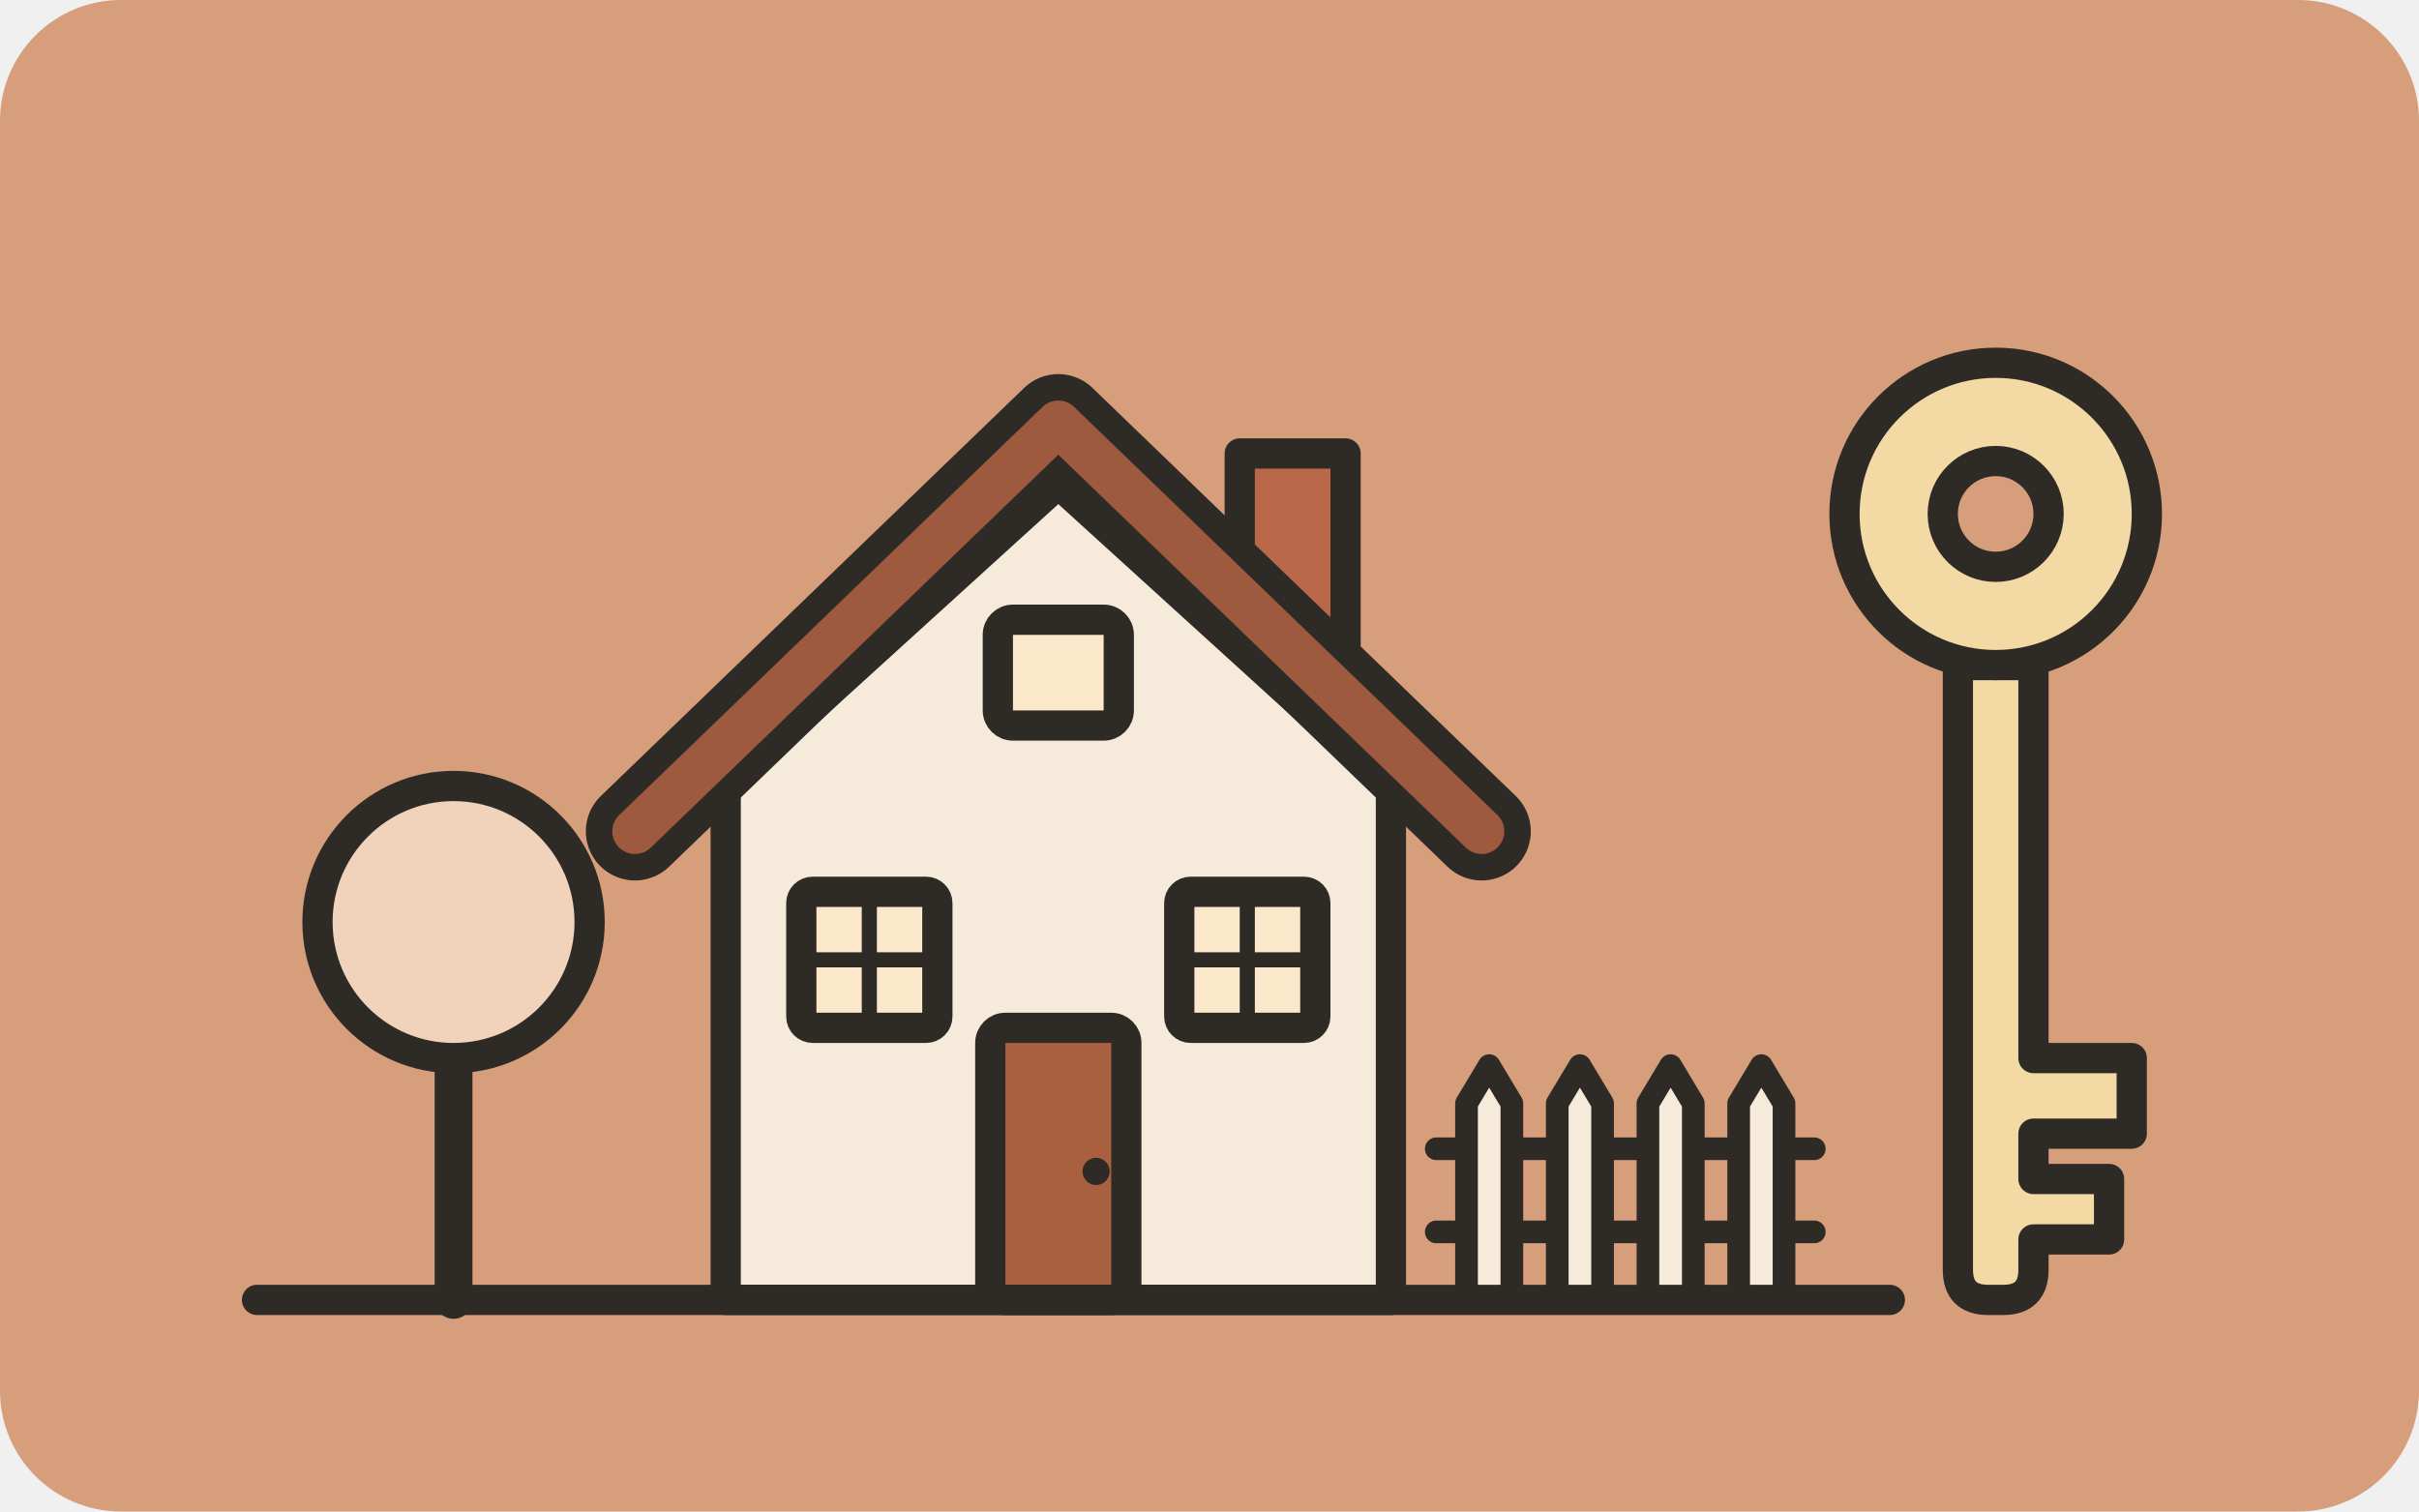
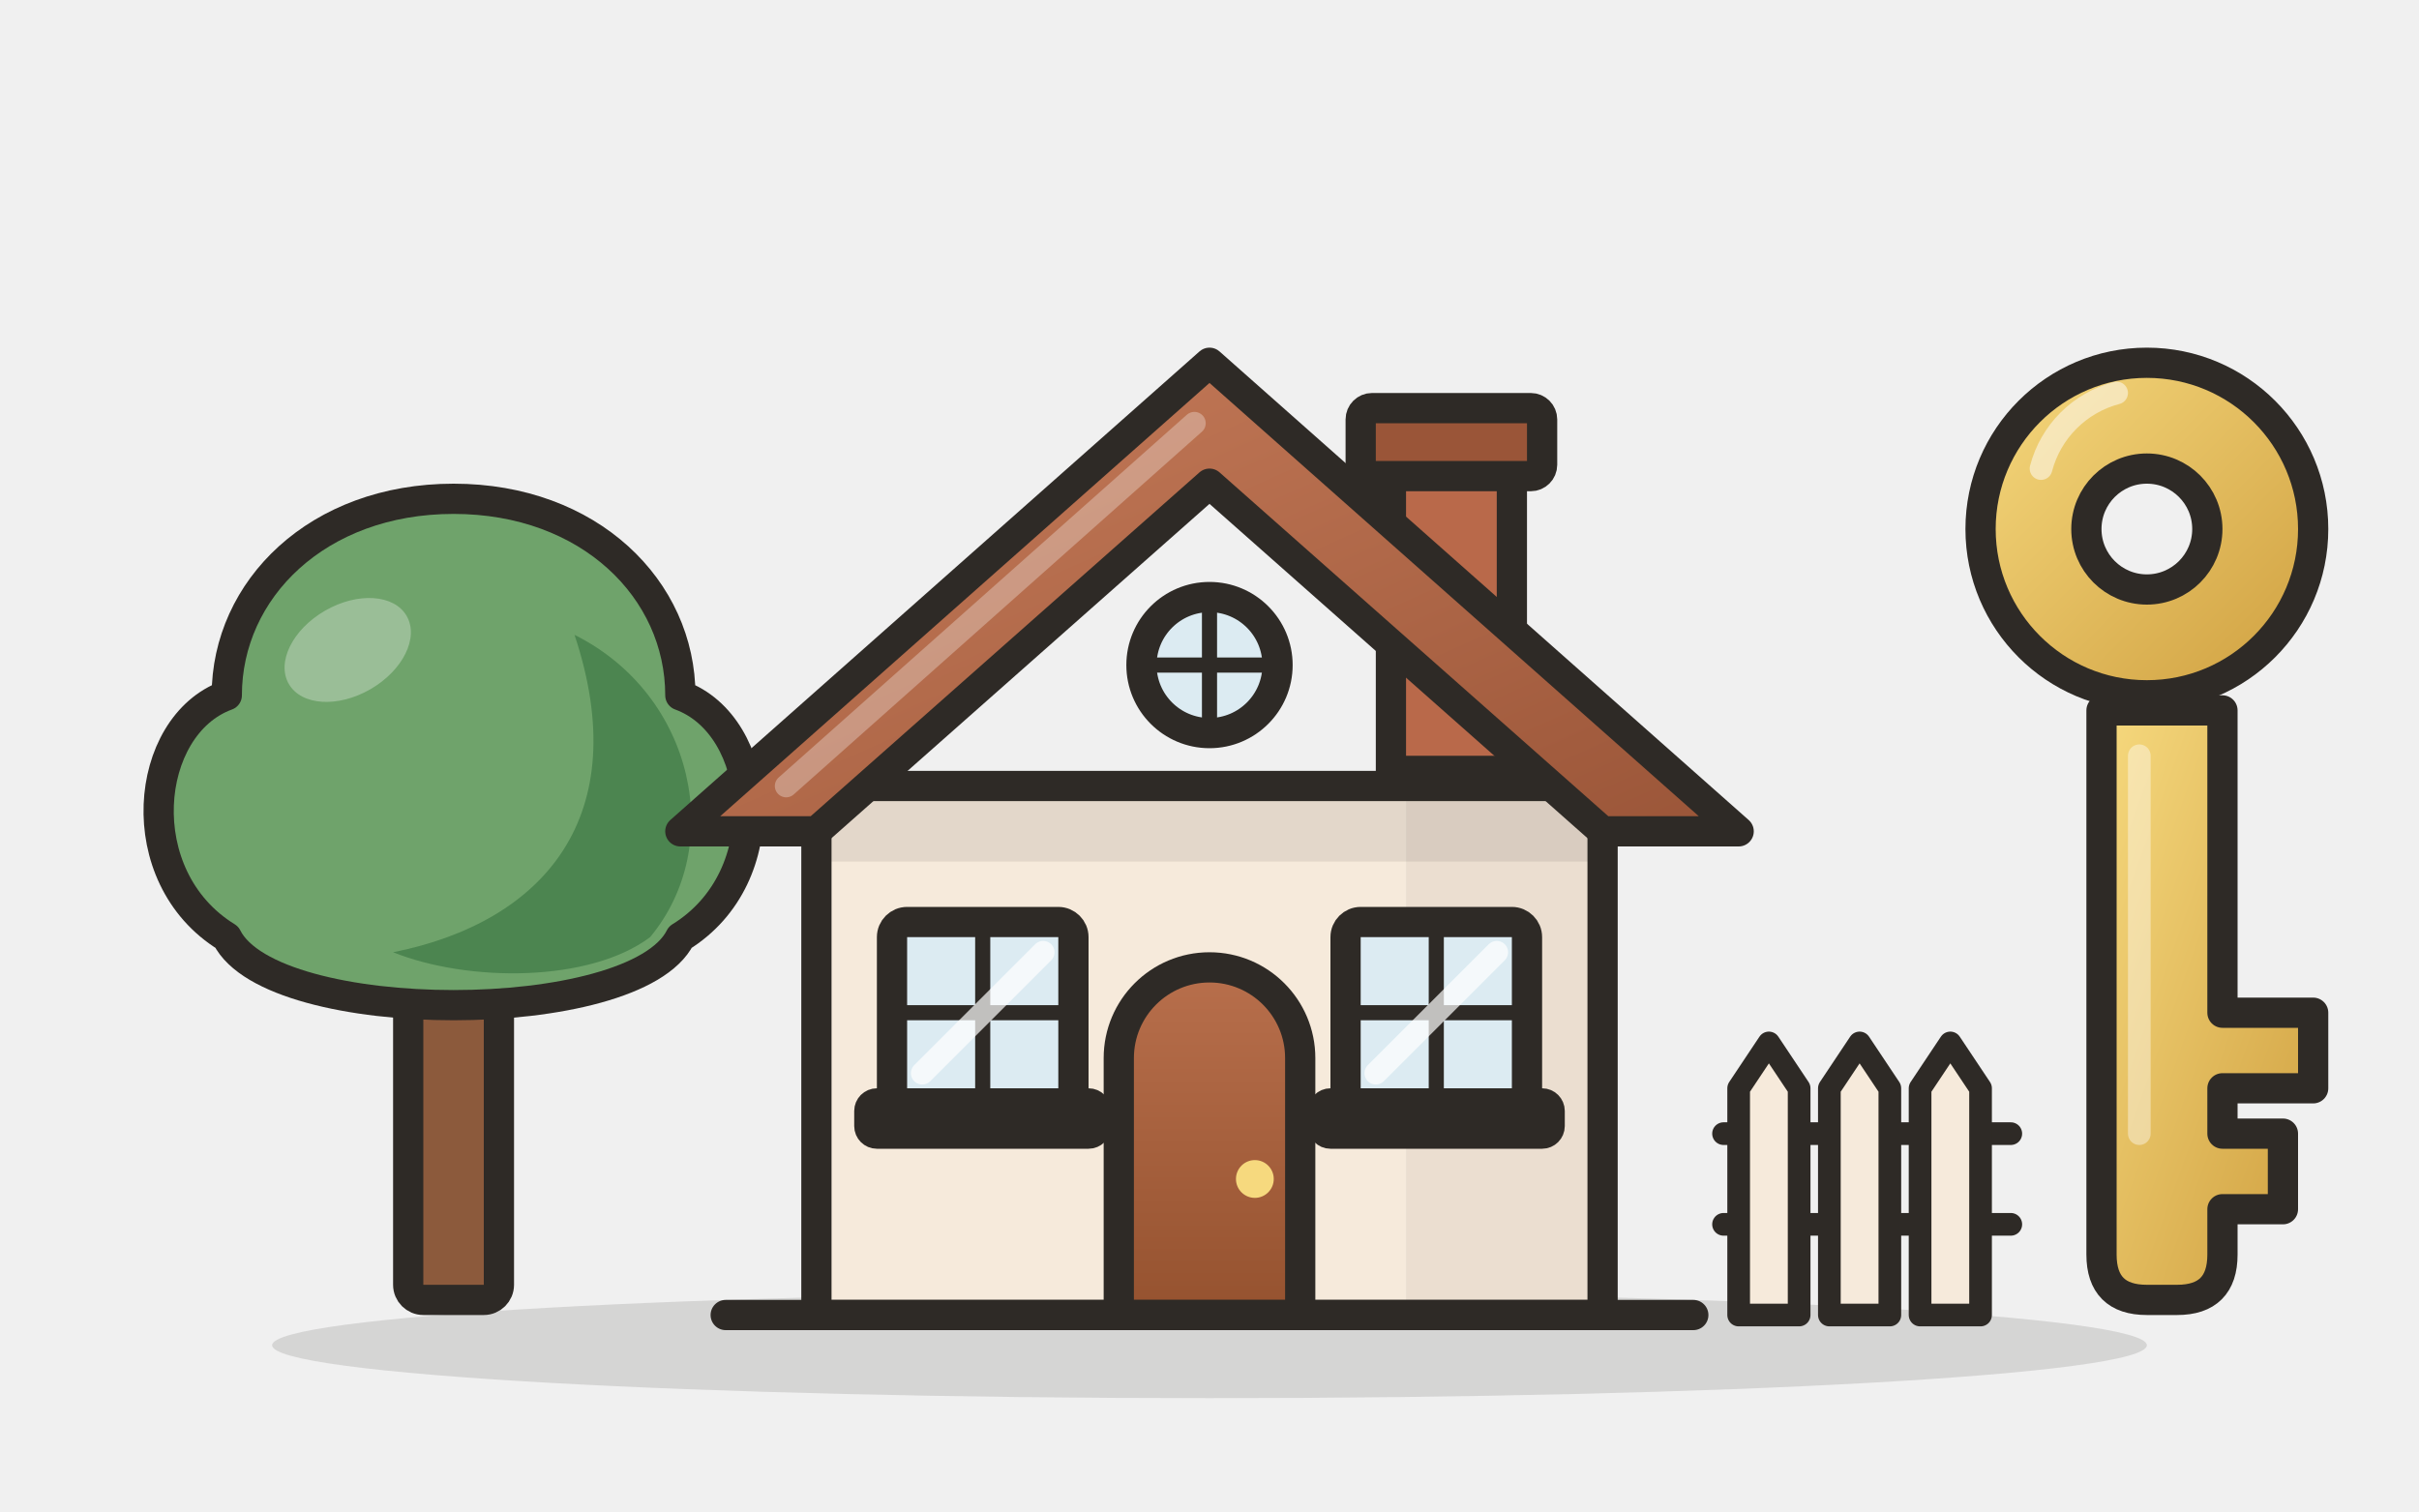
- <svg xmlns="http://www.w3.org/2000/svg" viewBox="0 0 320 200" width="320" height="200" role="img" aria-label="Housing">
+ <svg xmlns="http://www.w3.org/2000/svg" viewBox="0 0 320 200">
  <defs>
-     <clipPath id="bp-tile-housing">
-       <rect width="320" height="200" rx="16" />
-     </clipPath>
+     <linearGradient id="bp-housing-roof" x1="0" y1="0" x2="1" y2="1">
+       <stop offset="0" stop-color="#C97E5C" />
+       <stop offset="1" stop-color="#9A5538" />
+     </linearGradient>
+     <linearGradient id="bp-housing-door" x1="0" y1="0" x2="0" y2="1">
+       <stop offset="0" stop-color="#B86F4C" />
+       <stop offset="1" stop-color="#95522F" />
+     </linearGradient>
+     <linearGradient id="bp-housing-key" x1="0" y1="0" x2="1" y2="1">
+       <stop offset="0" stop-color="#F6D97E" />
+       <stop offset="1" stop-color="#CF9F3F" />
+     </linearGradient>
  </defs>
-   <rect class="tile" width="320" height="200" rx="16" fill="#D79E7C" />
-   <g clip-path="url(#bp-tile-housing)" fill="none" stroke="#2E2A26" stroke-width="4" stroke-linecap="round" stroke-linejoin="round">
-     <path d="M60 172 V138" stroke-width="5" />
-     <circle cx="60" cy="122" r="18" fill="#F1D3BC" />
-     <rect x="164" y="60" width="14" height="32" fill="#B9694A" />
-     <path d="M96 172 V104 L140 64 L184 104 V172 Z" fill="#F6EADB" />
-     <path d="M84 110 L140 56 L196 110" stroke-width="13" />
-     <path d="M84 110 L140 56 L196 110" stroke="#9E5A3E" stroke-width="6" />
-     <rect x="132" y="82" width="16" height="14" rx="2" fill="#FBE7C9" />
-     <rect x="106" y="118" width="18" height="18" rx="1.5" fill="#FBE7C9" />
-     <path d="M115 118 V136 M106 127 H124" stroke-width="2" />
-     <rect x="156" y="118" width="18" height="18" rx="1.5" fill="#FBE7C9" />
-     <path d="M165 118 V136 M156 127 H174" stroke-width="2" />
-     <rect x="131" y="136" width="18" height="36" rx="2" fill="#A9603F" />
-     <circle cx="145" cy="155" r="1.8" fill="#2E2A26" stroke="none" />
-     <path d="M190 152 H240 M190 163 H240" stroke-width="3" />
-     <path d="M194 172 V146 L197 141 L200 146 V172 Z" fill="#F6EADB" stroke-width="3" />
-     <path d="M206 172 V146 L209 141 L212 146 V172 Z" fill="#F6EADB" stroke-width="3" />
-     <path d="M218 172 V146 L221 141 L224 146 V172 Z" fill="#F6EADB" stroke-width="3" />
-     <path d="M230 172 V146 L233 141 L236 146 V172 Z" fill="#F6EADB" stroke-width="3" />
-     <path d="M34 172 H250" />
-     <path d="M259 88 L259 168 Q259 172 263 172 L265 172 Q269 172 269 168 L269 164 L279 164 L279 156 L269 156 L269 150 L282 150 L282 140 L269 140 L269 88 Z" fill="#F3D9A4" />
-     <path fill-rule="evenodd" fill="#F3D9A4" d="M244 68 a20 20 0 1 0 40 0 a20 20 0 1 0 -40 0 Z M257 68 a7 7 0 1 0 14 0 a7 7 0 1 0 -14 0 Z" />
+   <g fill="none" stroke="#2E2A26" stroke-width="4" stroke-linecap="round" stroke-linejoin="round">
+     <ellipse cx="160" cy="178" rx="124" ry="7" fill="#2E2A26" opacity=".14" stroke="none" />
+     <rect x="54" y="126" width="12" height="46" rx="2" fill="#8C5A3C" />
+     <path d="M60 66 C78 66 90 78 90 92 C101 96 103 116 90 124 C84 136 36 136 30 124 C17 116 19 96 30 92 C30 78 42 66 60 66 Z" fill="#6FA36B" />
+     <path d="M76 84 C92 92 96 112 86 124 C78 130 62 130 52 126 C72 122 84 108 76 84 Z" fill="#4C8550" stroke="none" />
+     <ellipse cx="46" cy="86" rx="9" ry="6" fill="#FFFFFF" opacity=".3" stroke="none" transform="rotate(-30 46 86)" />
+     <rect x="184" y="58" width="16" height="44" fill="#B9694A" />
+     <rect x="180" y="54" width="24" height="9" rx="1.5" fill="#9A5538" />
+     <rect x="108" y="104" width="104" height="70" fill="#F6EADB" />
+     <rect x="108" y="104" width="104" height="10" fill="#2E2A26" opacity=".1" stroke="none" />
+     <rect x="186" y="104" width="26" height="70" fill="#2E2A26" opacity=".06" stroke="none" />
+     <path d="M90 110 L160 48 L230 110 L212 110 L160 64 L108 110 Z" fill="url(#bp-housing-roof)" />
+     <path d="M104 104 L158 56" stroke="#FFFFFF" stroke-width="3" opacity=".3" />
+     <circle cx="160" cy="88" r="9" fill="#DCEBF2" />
+     <path d="M160 79 V97 M151 88 H169" stroke-width="2" />
+     <g>
+       <rect x="118" y="122" width="24" height="24" rx="2" fill="#DCEBF2" />
+       <path d="M130 122 V146 M118 134 H142" stroke-width="2" />
+       <path d="M122 142 L138 126" stroke="#FFFFFF" stroke-width="3" opacity=".7" />
+       <rect x="115" y="146" width="30" height="4" rx="1" fill="#E3D2BE" />
+       <rect x="178" y="122" width="24" height="24" rx="2" fill="#DCEBF2" />
+       <path d="M190 122 V146 M178 134 H202" stroke-width="2" />
+       <path d="M182 142 L198 126" stroke="#FFFFFF" stroke-width="3" opacity=".7" />
+       <rect x="175" y="146" width="30" height="4" rx="1" fill="#E3D2BE" />
+     </g>
+     <path d="M148 174 V140 a12 12 0 0 1 24 0 V174 Z" fill="url(#bp-housing-door)" />
+     <circle cx="166" cy="156" r="2.5" fill="#F6D97E" stroke="none" />
+     <path d="M96 174 H224" />
+     <g stroke-width="3">
+       <path d="M228 150 H266 M228 162 H266" stroke-width="3" />
+       <path d="M230 174 V144 L234 138 L238 144 V174 Z" fill="#F6EADB" />
+       <path d="M242 174 V144 L246 138 L250 144 V174 Z" fill="#F6EADB" />
+       <path d="M254 174 V144 L258 138 L262 144 V174 Z" fill="#F6EADB" />
+     </g>
+     <path fill-rule="evenodd" d="M262 70 a22 22 0 1 0 44 0 a22 22 0 1 0 -44 0 Z M276 70 a8 8 0 1 0 16 0 a8 8 0 1 0 -16 0 Z" fill="url(#bp-housing-key)" />
+     <path d="M278 94 V166 Q278 172 284 172 H288 Q294 172 294 166 V160 H302 V150 H294 V144 H306 V134 H294 V94 Z" fill="url(#bp-housing-key)" />
+     <path d="M270 62 a14 14 0 0 1 10 -10" stroke="#FFFFFF" stroke-width="3" opacity=".5" />
+     <path d="M283 100 V150" stroke="#FFFFFF" stroke-width="3" opacity=".4" />
  </g>
</svg>
